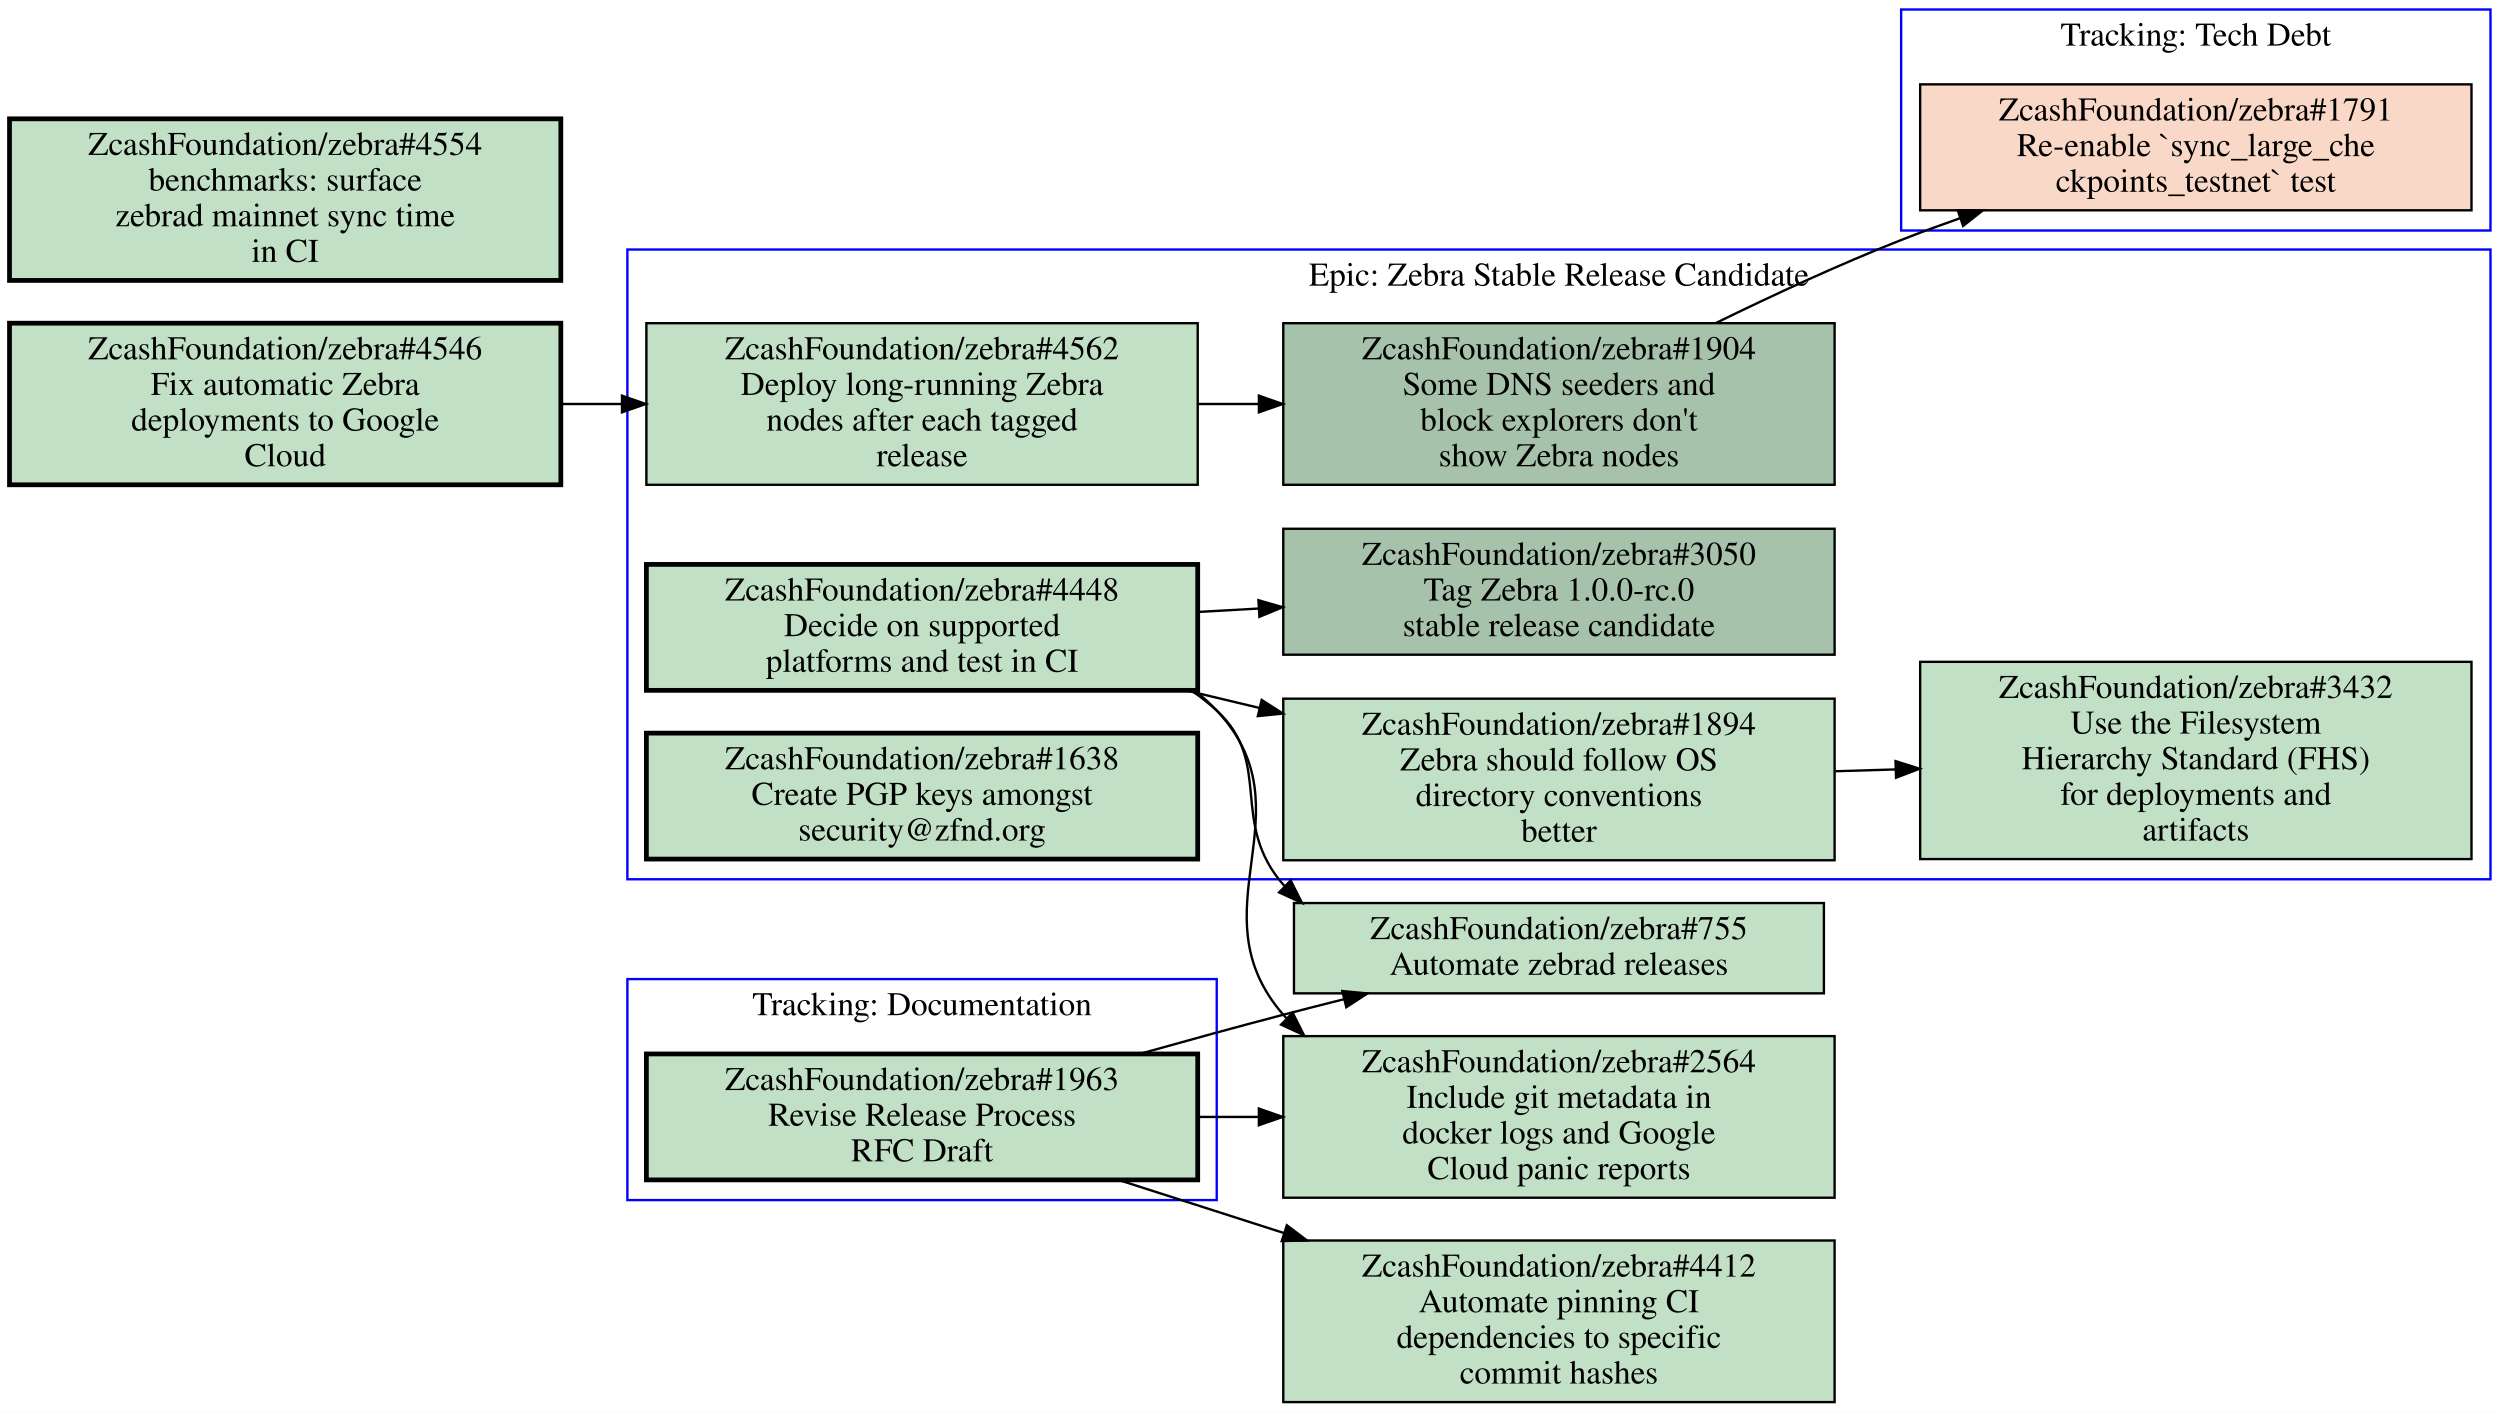
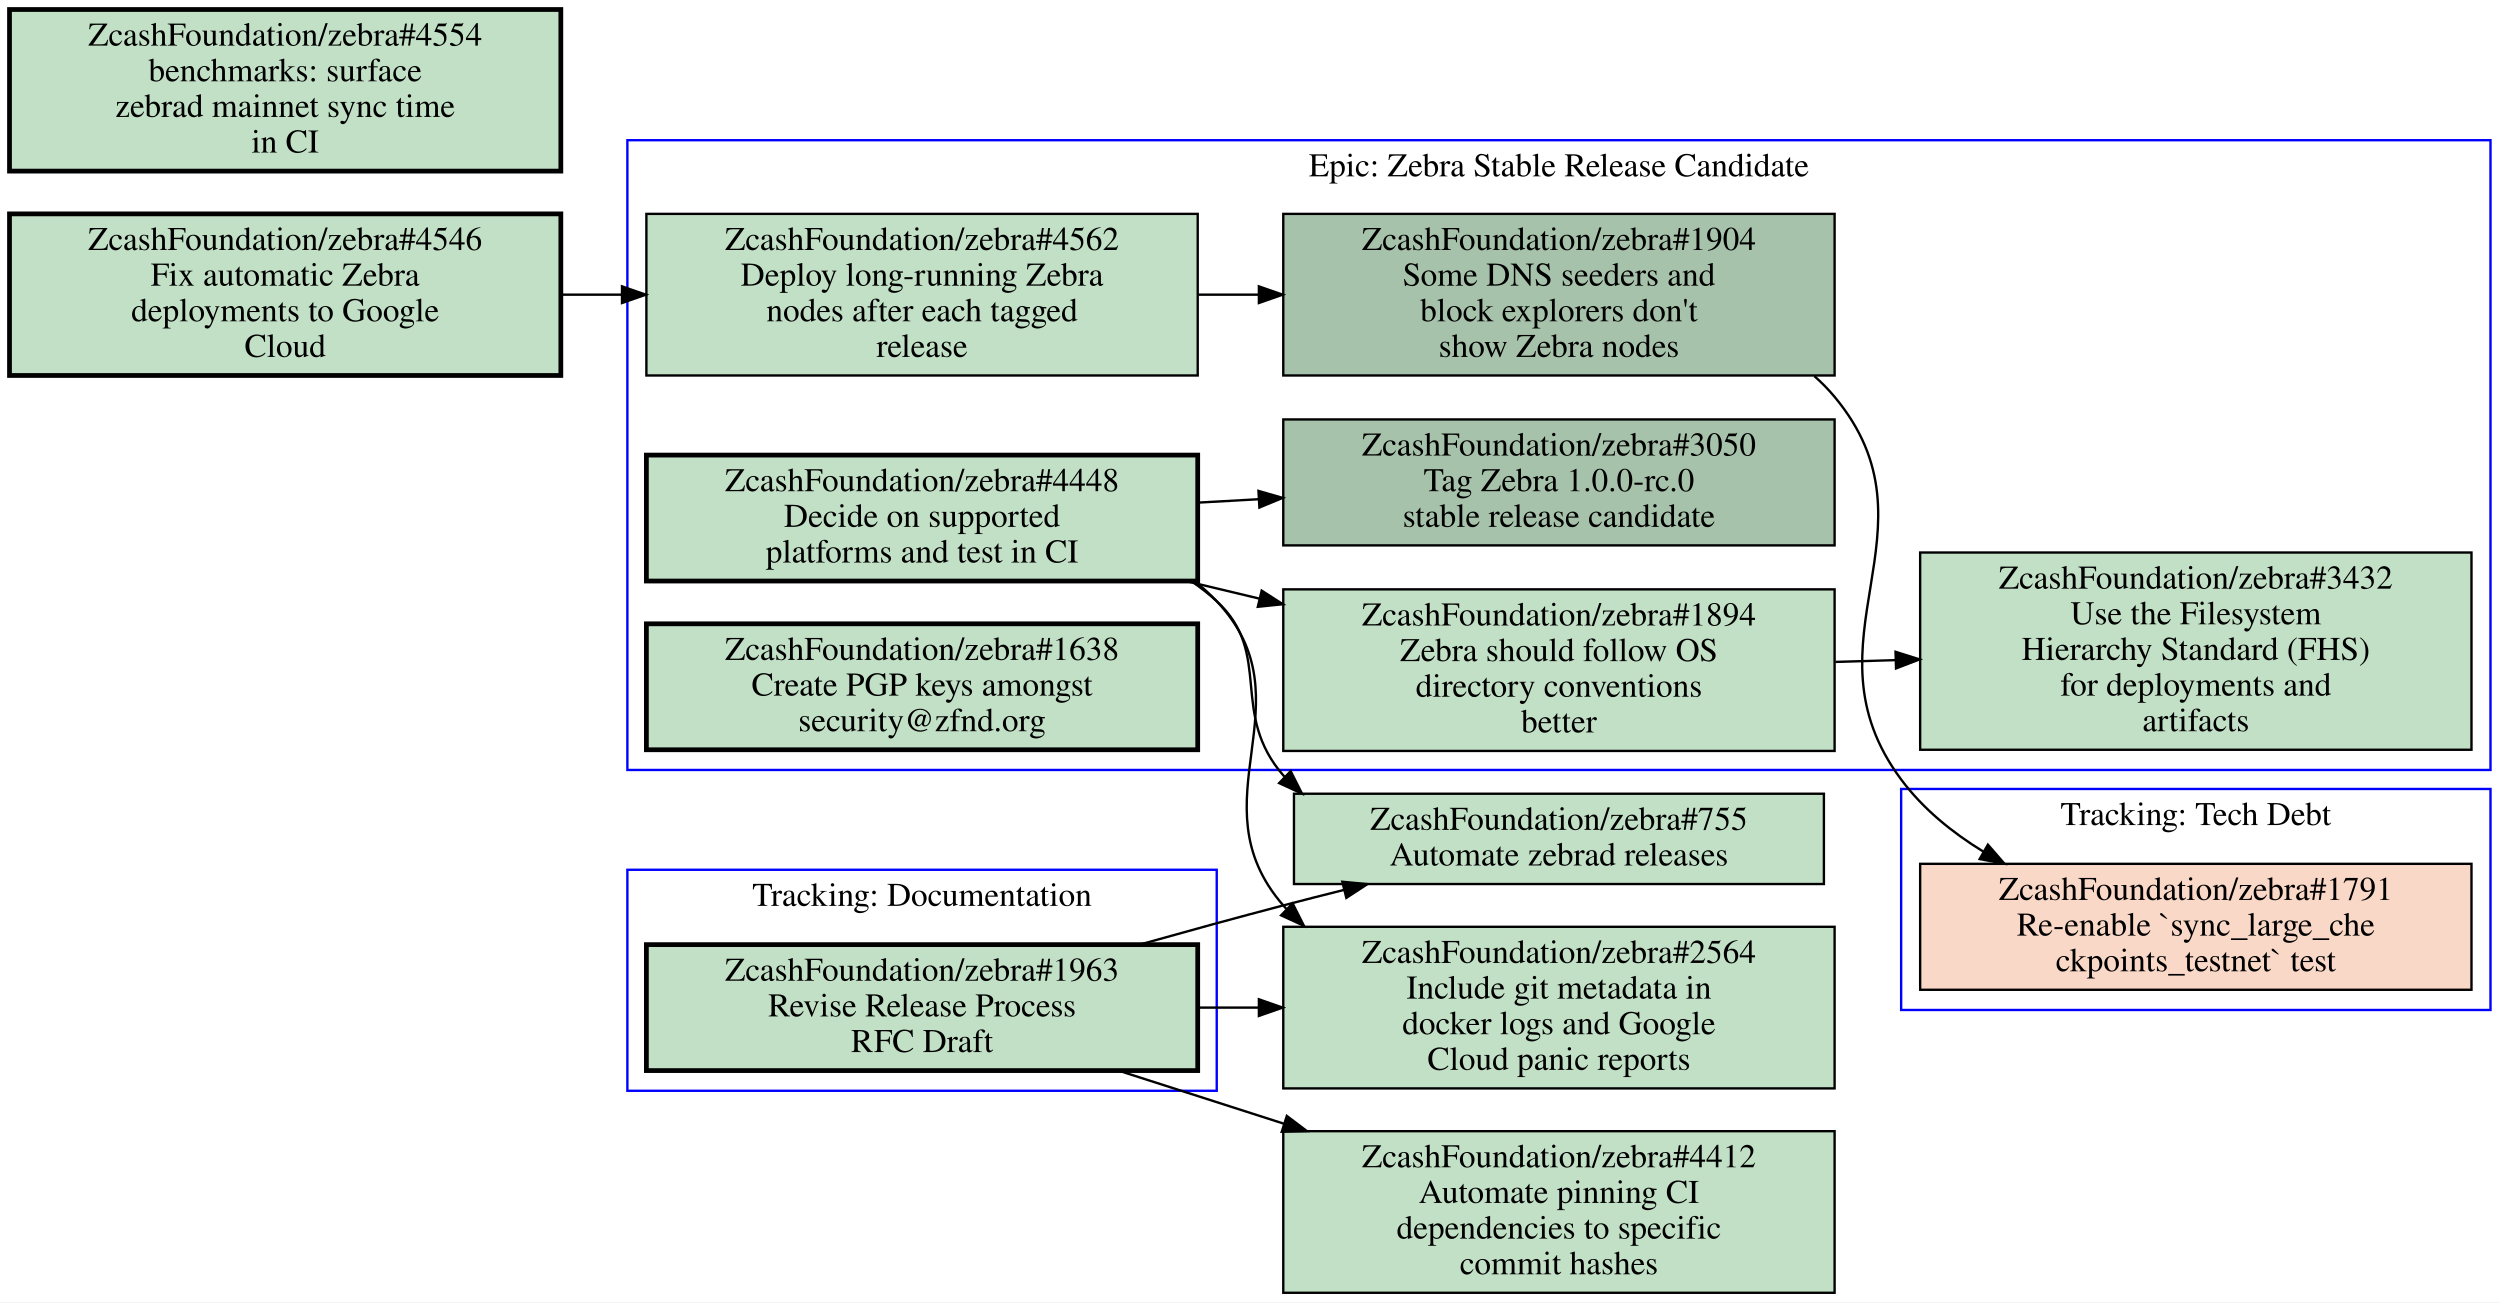
- <svg xmlns="http://www.w3.org/2000/svg" xmlns:xlink="http://www.w3.org/1999/xlink" width="1052pt" height="594pt" viewBox="0.00 0.00 1052.00 594.00">
-   <g id="graph0" class="graph" transform="scale(1 1) rotate(0) translate(4 590)">
-     <polygon fill="#ffffff" stroke="transparent" points="-4,4 -4,-590 1048,-590 1048,4 -4,4" />
+ <svg xmlns="http://www.w3.org/2000/svg" xmlns:xlink="http://www.w3.org/1999/xlink" width="1052pt" height="548pt" viewBox="0.00 0.00 1052.00 548.00">
+   <g id="graph0" class="graph" transform="scale(1 1) rotate(0) translate(4 544)">
+     <polygon fill="#ffffff" stroke="transparent" points="-4,4 -4,-544 1048,-544 1048,4 -4,4" />
    <g id="clust1" class="cluster">
      <polygon fill="none" stroke="#0000ff" points="260,-85 260,-178 508,-178 508,-85 260,-85" />
      <text text-anchor="middle" x="384" y="-162.8" font-family="Times,serif" font-size="14.00" fill="#000000">Tracking: Documentation</text>
    </g>
    <g id="clust2" class="cluster">
-       <polygon fill="none" stroke="#0000ff" points="796,-493 796,-586 1044,-586 1044,-493 796,-493" />
-       <text text-anchor="middle" x="920" y="-570.8" font-family="Times,serif" font-size="14.00" fill="#000000">Tracking: Tech Debt</text>
-     </g>
-     <g id="clust3" class="cluster">
      <polygon fill="none" stroke="#0000ff" points="260,-220 260,-485 1044,-485 1044,-220 260,-220" />
      <text text-anchor="middle" x="652" y="-469.8" font-family="Times,serif" font-size="14.00" fill="#000000">Epic: Zebra Stable Release Candidate</text>
+     </g>
+     <g id="clust3" class="cluster">
+       <polygon fill="none" stroke="#0000ff" points="796,-119 796,-212 1044,-212 1044,-119 796,-119" />
+       <text text-anchor="middle" x="920" y="-196.8" font-family="Times,serif" font-size="14.00" fill="#000000">Tracking: Tech Debt</text>
    </g>
    <g id="node1" class="node open">
      <g id="a_node1">
        <a xlink:href="https://github.com/ZcashFoundation/zebra/issues/1963" xlink:title="ZcashFoundation/zebra#1963&#10;Revise Release Process&#10;RFC Draft" target="_blank">
          <polygon fill="#c2e0c6" stroke="#000000" stroke-width="2" points="500,-146.5 268,-146.5 268,-93.5 500,-93.5 500,-146.5" />
          <text text-anchor="middle" x="384" y="-131.3" font-family="Times,serif" font-size="14.00" fill="#000000">ZcashFoundation/zebra#1963</text>
          <text text-anchor="middle" x="384" y="-116.3" font-family="Times,serif" font-size="14.00" fill="#000000">Revise Release Process</text>
          <text text-anchor="middle" x="384" y="-101.3" font-family="Times,serif" font-size="14.00" fill="#000000">RFC Draft</text>
        </a>
      </g>
    </g>
    <g id="node10" class="node open">
      <g id="a_node10">
        <a xlink:href="https://github.com/ZcashFoundation/zebra/issues/755" xlink:title="ZcashFoundation/zebra#755&#10;Automate zebrad releases" target="_blank">
          <polygon fill="#c2e0c6" stroke="#000000" points="763.5,-210 540.5,-210 540.5,-172 763.5,-172 763.5,-210" />
          <text text-anchor="middle" x="652" y="-194.8" font-family="Times,serif" font-size="14.00" fill="#000000">ZcashFoundation/zebra#755</text>
          <text text-anchor="middle" x="652" y="-179.8" font-family="Times,serif" font-size="14.00" fill="#000000">Automate zebrad releases</text>
        </a>
      </g>
    </g>
    <g id="edge5" class="edge">
      <path fill="none" stroke="#000000" d="M475.88,-146.61C495.67,-152.17 516.5,-157.89 536,-163 544.3,-165.17 552.95,-167.38 561.62,-169.55" />
      <polygon fill="#000000" stroke="#000000" points="560.852,-172.965 571.4,-171.97 562.534,-166.17 560.852,-172.965" />
    </g>
    <g id="node11" class="node open">
      <g id="a_node11">
        <a xlink:href="https://github.com/ZcashFoundation/zebra/issues/2564" xlink:title="ZcashFoundation/zebra#2564&#10;Include git metadata in&#10;docker logs and Google&#10;Cloud panic reports" target="_blank">
          <polygon fill="#c2e0c6" stroke="#000000" points="768,-154 536,-154 536,-86 768,-86 768,-154" />
          <text text-anchor="middle" x="652" y="-138.8" font-family="Times,serif" font-size="14.00" fill="#000000">ZcashFoundation/zebra#2564</text>
          <text text-anchor="middle" x="652" y="-123.8" font-family="Times,serif" font-size="14.00" fill="#000000">Include git metadata in</text>
          <text text-anchor="middle" x="652" y="-108.8" font-family="Times,serif" font-size="14.00" fill="#000000">docker logs and Google</text>
          <text text-anchor="middle" x="652" y="-93.8" font-family="Times,serif" font-size="14.00" fill="#000000">Cloud panic reports</text>
        </a>
      </g>
    </g>
    <g id="edge6" class="edge">
      <path fill="none" stroke="#000000" d="M500.38,-120C508.71,-120 517.14,-120 525.53,-120" />
      <polygon fill="#000000" stroke="#000000" points="525.74,-123.5 535.74,-120 525.74,-116.5 525.74,-123.5" />
    </g>
    <g id="node12" class="node open">
      <g id="a_node12">
        <a xlink:href="https://github.com/ZcashFoundation/zebra/issues/4412" xlink:title="ZcashFoundation/zebra#4412&#10;Automate pinning CI&#10;dependencies to specific&#10;commit hashes" target="_blank">
          <polygon fill="#c2e0c6" stroke="#000000" points="768,-68 536,-68 536,0 768,0 768,-68" />
          <text text-anchor="middle" x="652" y="-52.8" font-family="Times,serif" font-size="14.00" fill="#000000">ZcashFoundation/zebra#4412</text>
          <text text-anchor="middle" x="652" y="-37.8" font-family="Times,serif" font-size="14.00" fill="#000000">Automate pinning CI</text>
          <text text-anchor="middle" x="652" y="-22.8" font-family="Times,serif" font-size="14.00" fill="#000000">dependencies to specific</text>
          <text text-anchor="middle" x="652" y="-7.8" font-family="Times,serif" font-size="14.00" fill="#000000">commit hashes</text>
        </a>
      </g>
    </g>
    <g id="edge7" class="edge">
      <path fill="none" stroke="#000000" d="M466.6,-93.495C488.63,-86.425 512.85,-78.653 536.3,-71.126" />
      <polygon fill="#000000" stroke="#000000" points="537.497,-74.418 545.95,-68.031 535.359,-67.752 537.497,-74.418" />
    </g>
-     <g id="node2" class="node closed">
+     <g id="node2" class="node open">
      <g id="a_node2">
-         <a xlink:href="https://github.com/ZcashFoundation/zebra/issues/1791" xlink:title="ZcashFoundation/zebra#1791&#10;Re-enable `sync_large_che&#10;ckpoints_testnet` test" target="_blank">
-           <polygon fill="#fad8c7" stroke="#000000" points="1036,-554.5 804,-554.5 804,-501.5 1036,-501.5 1036,-554.5" />
-           <text text-anchor="middle" x="920" y="-539.3" font-family="Times,serif" font-size="14.00" fill="#000000">ZcashFoundation/zebra#1791</text>
-           <text text-anchor="middle" x="920" y="-524.3" font-family="Times,serif" font-size="14.00" fill="#000000">Re-enable `sync_large_che</text>
-           <text text-anchor="middle" x="920" y="-509.3" font-family="Times,serif" font-size="14.00" fill="#000000">ckpoints_testnet` test</text>
-         </a>
-       </g>
-     </g>
-     <g id="node3" class="node open">
-       <g id="a_node3">
        <a xlink:href="https://github.com/ZcashFoundation/zebra/issues/1894" xlink:title="ZcashFoundation/zebra#1894&#10;Zebra should follow OS&#10;directory conventions&#10;better" target="_blank">
          <polygon fill="#c2e0c6" stroke="#000000" points="768,-296 536,-296 536,-228 768,-228 768,-296" />
          <text text-anchor="middle" x="652" y="-280.8" font-family="Times,serif" font-size="14.00" fill="#000000">ZcashFoundation/zebra#1894</text>
          <text text-anchor="middle" x="652" y="-265.8" font-family="Times,serif" font-size="14.00" fill="#000000">Zebra should follow OS</text>
          <text text-anchor="middle" x="652" y="-250.8" font-family="Times,serif" font-size="14.00" fill="#000000">directory conventions</text>
          <text text-anchor="middle" x="652" y="-235.8" font-family="Times,serif" font-size="14.00" fill="#000000">better</text>
        </a>
      </g>
    </g>
-     <g id="node4" class="node open">
-       <g id="a_node4">
+     <g id="node3" class="node open">
+       <g id="a_node3">
        <a xlink:href="https://github.com/ZcashFoundation/zebra/issues/3432" xlink:title="ZcashFoundation/zebra#3432&#10;Use the Filesystem&#10;Hierarchy Standard (FHS)&#10;for deployments and&#10;artifacts" target="_blank">
          <polygon fill="#c2e0c6" stroke="#000000" points="1036,-311.5 804,-311.5 804,-228.5 1036,-228.5 1036,-311.5" />
          <text text-anchor="middle" x="920" y="-296.3" font-family="Times,serif" font-size="14.00" fill="#000000">ZcashFoundation/zebra#3432</text>
          <text text-anchor="middle" x="920" y="-281.3" font-family="Times,serif" font-size="14.00" fill="#000000">Use the Filesystem</text>
          <text text-anchor="middle" x="920" y="-266.3" font-family="Times,serif" font-size="14.00" fill="#000000">Hierarchy Standard (FHS)</text>
          <text text-anchor="middle" x="920" y="-251.3" font-family="Times,serif" font-size="14.00" fill="#000000">for deployments and</text>
          <text text-anchor="middle" x="920" y="-236.3" font-family="Times,serif" font-size="14.00" fill="#000000">artifacts</text>
        </a>
      </g>
    </g>
    <g id="edge1" class="edge">
      <path fill="none" stroke="#000000" d="M768.38,-265.47C776.71,-265.72 785.14,-265.97 793.53,-266.22" />
      <polygon fill="#000000" stroke="#000000" points="793.638,-269.725 803.74,-266.53 793.851,-262.728 793.638,-269.725" />
    </g>
-     <g id="node5" class="node open">
-       <g id="a_node5">
+     <g id="node4" class="node open">
+       <g id="a_node4">
        <a xlink:href="https://github.com/ZcashFoundation/zebra/issues/3050" xlink:title="ZcashFoundation/zebra#3050&#10;Tag Zebra 1.0.0-rc.0&#10;stable release candidate" target="_blank">
          <polygon fill="#a7c2aa" stroke="#000000" points="768,-367.5 536,-367.5 536,-314.5 768,-314.5 768,-367.5" />
          <text text-anchor="middle" x="652" y="-352.3" font-family="Times,serif" font-size="14.00" fill="#000000">ZcashFoundation/zebra#3050</text>
          <text text-anchor="middle" x="652" y="-337.3" font-family="Times,serif" font-size="14.00" fill="#000000">Tag Zebra 1.0.0-rc.0</text>
          <text text-anchor="middle" x="652" y="-322.3" font-family="Times,serif" font-size="14.00" fill="#000000">stable release candidate</text>
        </a>
      </g>
    </g>
-     <g id="node6" class="node open">
-       <g id="a_node6">
+     <g id="node5" class="node open">
+       <g id="a_node5">
        <a xlink:href="https://github.com/ZcashFoundation/zebra/issues/1904" xlink:title="ZcashFoundation/zebra#1904&#10;Some DNS seeders and&#10;block explorers don't&#10;show Zebra nodes" target="_blank">
          <polygon fill="#a7c2aa" stroke="#000000" points="768,-454 536,-454 536,-386 768,-386 768,-454" />
          <text text-anchor="middle" x="652" y="-438.8" font-family="Times,serif" font-size="14.00" fill="#000000">ZcashFoundation/zebra#1904</text>
          <text text-anchor="middle" x="652" y="-423.8" font-family="Times,serif" font-size="14.00" fill="#000000">Some DNS seeders and</text>
          <text text-anchor="middle" x="652" y="-408.8" font-family="Times,serif" font-size="14.00" fill="#000000">block explorers don't</text>
          <text text-anchor="middle" x="652" y="-393.8" font-family="Times,serif" font-size="14.00" fill="#000000">show Zebra nodes</text>
        </a>
      </g>
    </g>
+     <g id="node9" class="node closed">
+       <g id="a_node9">
+         <a xlink:href="https://github.com/ZcashFoundation/zebra/issues/1791" xlink:title="ZcashFoundation/zebra#1791&#10;Re-enable `sync_large_che&#10;ckpoints_testnet` test" target="_blank">
+           <polygon fill="#fad8c7" stroke="#000000" points="1036,-180.5 804,-180.5 804,-127.5 1036,-127.5 1036,-180.5" />
+           <text text-anchor="middle" x="920" y="-165.3" font-family="Times,serif" font-size="14.00" fill="#000000">ZcashFoundation/zebra#1791</text>
+           <text text-anchor="middle" x="920" y="-150.3" font-family="Times,serif" font-size="14.00" fill="#000000">Re-enable `sync_large_che</text>
+           <text text-anchor="middle" x="920" y="-135.3" font-family="Times,serif" font-size="14.00" fill="#000000">ckpoints_testnet` test</text>
+         </a>
+       </g>
+     </g>
    <g id="edge8" class="edge">
-       <path fill="none" stroke="#000000" d="M718.16,-454.13C742.32,-465.94 770.08,-478.78 796,-489 804.01,-492.16 812.38,-495.24 820.84,-498.2" />
-       <polygon fill="#000000" stroke="#000000" points="819.805,-501.545 830.4,-501.49 822.083,-494.926 819.805,-501.545" />
-     </g>
-     <g id="node7" class="node open">
-       <g id="a_node7">
+       <path fill="none" stroke="#000000" d="M759.47,-385.74C762.53,-383.05 765.39,-380.14 768,-377 814.46,-321.17 752.65,-274.27 796,-216 805.13,-203.72 817.38,-193.72 830.63,-185.62" />
+       <polygon fill="#000000" stroke="#000000" points="832.511,-188.576 839.45,-180.57 829.033,-182.501 832.511,-188.576" />
+     </g>
+     <g id="node6" class="node open">
+       <g id="a_node6">
        <a xlink:href="https://github.com/ZcashFoundation/zebra/issues/4448" xlink:title="ZcashFoundation/zebra#4448&#10;Decide on supported&#10;platforms and test in CI" target="_blank">
          <polygon fill="#c2e0c6" stroke="#000000" stroke-width="2" points="500,-352.5 268,-352.5 268,-299.5 500,-299.5 500,-352.5" />
          <text text-anchor="middle" x="384" y="-337.3" font-family="Times,serif" font-size="14.00" fill="#000000">ZcashFoundation/zebra#4448</text>
          <text text-anchor="middle" x="384" y="-322.3" font-family="Times,serif" font-size="14.00" fill="#000000">Decide on supported</text>
          <text text-anchor="middle" x="384" y="-307.3" font-family="Times,serif" font-size="14.00" fill="#000000">platforms and test in CI</text>
        </a>
      </g>
    </g>
    <g id="edge2" class="edge">
      <path fill="none" stroke="#000000" d="M495.33,-299.41C505.46,-296.99 515.78,-294.53 526.03,-292.08" />
      <polygon fill="#000000" stroke="#000000" points="526.916,-295.467 535.83,-289.74 525.29,-288.658 526.916,-295.467" />
    </g>
    <g id="edge3" class="edge">
      <path fill="none" stroke="#000000" d="M500.38,-332.51C508.71,-332.98 517.14,-333.45 525.53,-333.92" />
      <polygon fill="#000000" stroke="#000000" points="525.56,-337.427 535.74,-334.49 525.951,-330.438 525.56,-337.427" />
    </g>
    <g id="edge9" class="edge">
      <path fill="none" stroke="#000000" d="M497.46,-299.33C501.18,-296.8 504.71,-294.03 508,-291 532.02,-268.87 512.86,-243.78 536.46,-217.2" />
      <polygon fill="#000000" stroke="#000000" points="539.114,-219.502 543.88,-210.04 534.254,-214.465 539.114,-219.502" />
    </g>
    <g id="edge10" class="edge">
      <path fill="none" stroke="#000000" d="M498.82,-299.3C502.09,-296.77 505.16,-294.01 508,-291 547.93,-248.61 497.8,-206.95 536,-163 536.42,-162.52 536.84,-162.04 537.27,-161.57" />
      <polygon fill="#000000" stroke="#000000" points="539.932,-163.866 544.71,-154.41 535.078,-158.822 539.932,-163.866" />
    </g>
-     <g id="node8" class="node open">
-       <g id="a_node8">
+     <g id="node7" class="node open">
+       <g id="a_node7">
        <a xlink:href="https://github.com/ZcashFoundation/zebra/issues/4562" xlink:title="ZcashFoundation/zebra#4562&#10;Deploy long-running Zebra&#10;nodes after each tagged&#10;release" target="_blank">
          <polygon fill="#c2e0c6" stroke="#000000" points="500,-454 268,-454 268,-386 500,-386 500,-454" />
          <text text-anchor="middle" x="384" y="-438.8" font-family="Times,serif" font-size="14.00" fill="#000000">ZcashFoundation/zebra#4562</text>
          <text text-anchor="middle" x="384" y="-423.8" font-family="Times,serif" font-size="14.00" fill="#000000">Deploy long-running Zebra</text>
          <text text-anchor="middle" x="384" y="-408.8" font-family="Times,serif" font-size="14.00" fill="#000000">nodes after each tagged</text>
          <text text-anchor="middle" x="384" y="-393.8" font-family="Times,serif" font-size="14.00" fill="#000000">release</text>
        </a>
      </g>
    </g>
    <g id="edge4" class="edge">
      <path fill="none" stroke="#000000" d="M500.38,-420C508.71,-420 517.14,-420 525.53,-420" />
      <polygon fill="#000000" stroke="#000000" points="525.74,-423.5 535.74,-420 525.74,-416.5 525.74,-423.5" />
    </g>
-     <g id="node9" class="node open">
-       <g id="a_node9">
+     <g id="node8" class="node open">
+       <g id="a_node8">
        <a xlink:href="https://github.com/ZcashFoundation/zebra/issues/1638" xlink:title="ZcashFoundation/zebra#1638&#10;Create PGP keys amongst&#10;security@zfnd.org" target="_blank">
          <polygon fill="#c2e0c6" stroke="#000000" stroke-width="2" points="500,-281.5 268,-281.5 268,-228.5 500,-228.5 500,-281.5" />
          <text text-anchor="middle" x="384" y="-266.3" font-family="Times,serif" font-size="14.00" fill="#000000">ZcashFoundation/zebra#1638</text>
          <text text-anchor="middle" x="384" y="-251.3" font-family="Times,serif" font-size="14.00" fill="#000000">Create PGP keys amongst</text>
          <text text-anchor="middle" x="384" y="-236.3" font-family="Times,serif" font-size="14.00" fill="#000000">security@zfnd.org</text>
        </a>
      </g>
    </g>
    <g id="node13" class="node open">
      <g id="a_node13">
        <a xlink:href="https://github.com/ZcashFoundation/zebra/issues/4554" xlink:title="ZcashFoundation/zebra#4554&#10;benchmarks: surface&#10;zebrad mainnet sync time&#10;in CI" target="_blank">
          <polygon fill="#c2e0c6" stroke="#000000" stroke-width="2" points="232,-540 0,-540 0,-472 232,-472 232,-540" />
          <text text-anchor="middle" x="116" y="-524.8" font-family="Times,serif" font-size="14.00" fill="#000000">ZcashFoundation/zebra#4554</text>
          <text text-anchor="middle" x="116" y="-509.8" font-family="Times,serif" font-size="14.00" fill="#000000">benchmarks: surface</text>
          <text text-anchor="middle" x="116" y="-494.8" font-family="Times,serif" font-size="14.00" fill="#000000">zebrad mainnet sync time</text>
          <text text-anchor="middle" x="116" y="-479.8" font-family="Times,serif" font-size="14.00" fill="#000000">in CI</text>
        </a>
      </g>
    </g>
    <g id="node14" class="node open">
      <g id="a_node14">
        <a xlink:href="https://github.com/ZcashFoundation/zebra/issues/4546" xlink:title="ZcashFoundation/zebra#4546&#10;Fix automatic Zebra&#10;deployments to Google&#10;Cloud" target="_blank">
          <polygon fill="#c2e0c6" stroke="#000000" stroke-width="2" points="232,-454 0,-454 0,-386 232,-386 232,-454" />
          <text text-anchor="middle" x="116" y="-438.8" font-family="Times,serif" font-size="14.00" fill="#000000">ZcashFoundation/zebra#4546</text>
          <text text-anchor="middle" x="116" y="-423.8" font-family="Times,serif" font-size="14.00" fill="#000000">Fix automatic Zebra</text>
          <text text-anchor="middle" x="116" y="-408.8" font-family="Times,serif" font-size="14.00" fill="#000000">deployments to Google</text>
          <text text-anchor="middle" x="116" y="-393.8" font-family="Times,serif" font-size="14.00" fill="#000000">Cloud</text>
        </a>
      </g>
    </g>
    <g id="edge11" class="edge">
      <path fill="none" stroke="#000000" d="M232.38,-420C240.71,-420 249.14,-420 257.53,-420" />
      <polygon fill="#000000" stroke="#000000" points="257.74,-423.5 267.74,-420 257.74,-416.5 257.74,-423.5" />
    </g>
  </g>
</svg>
